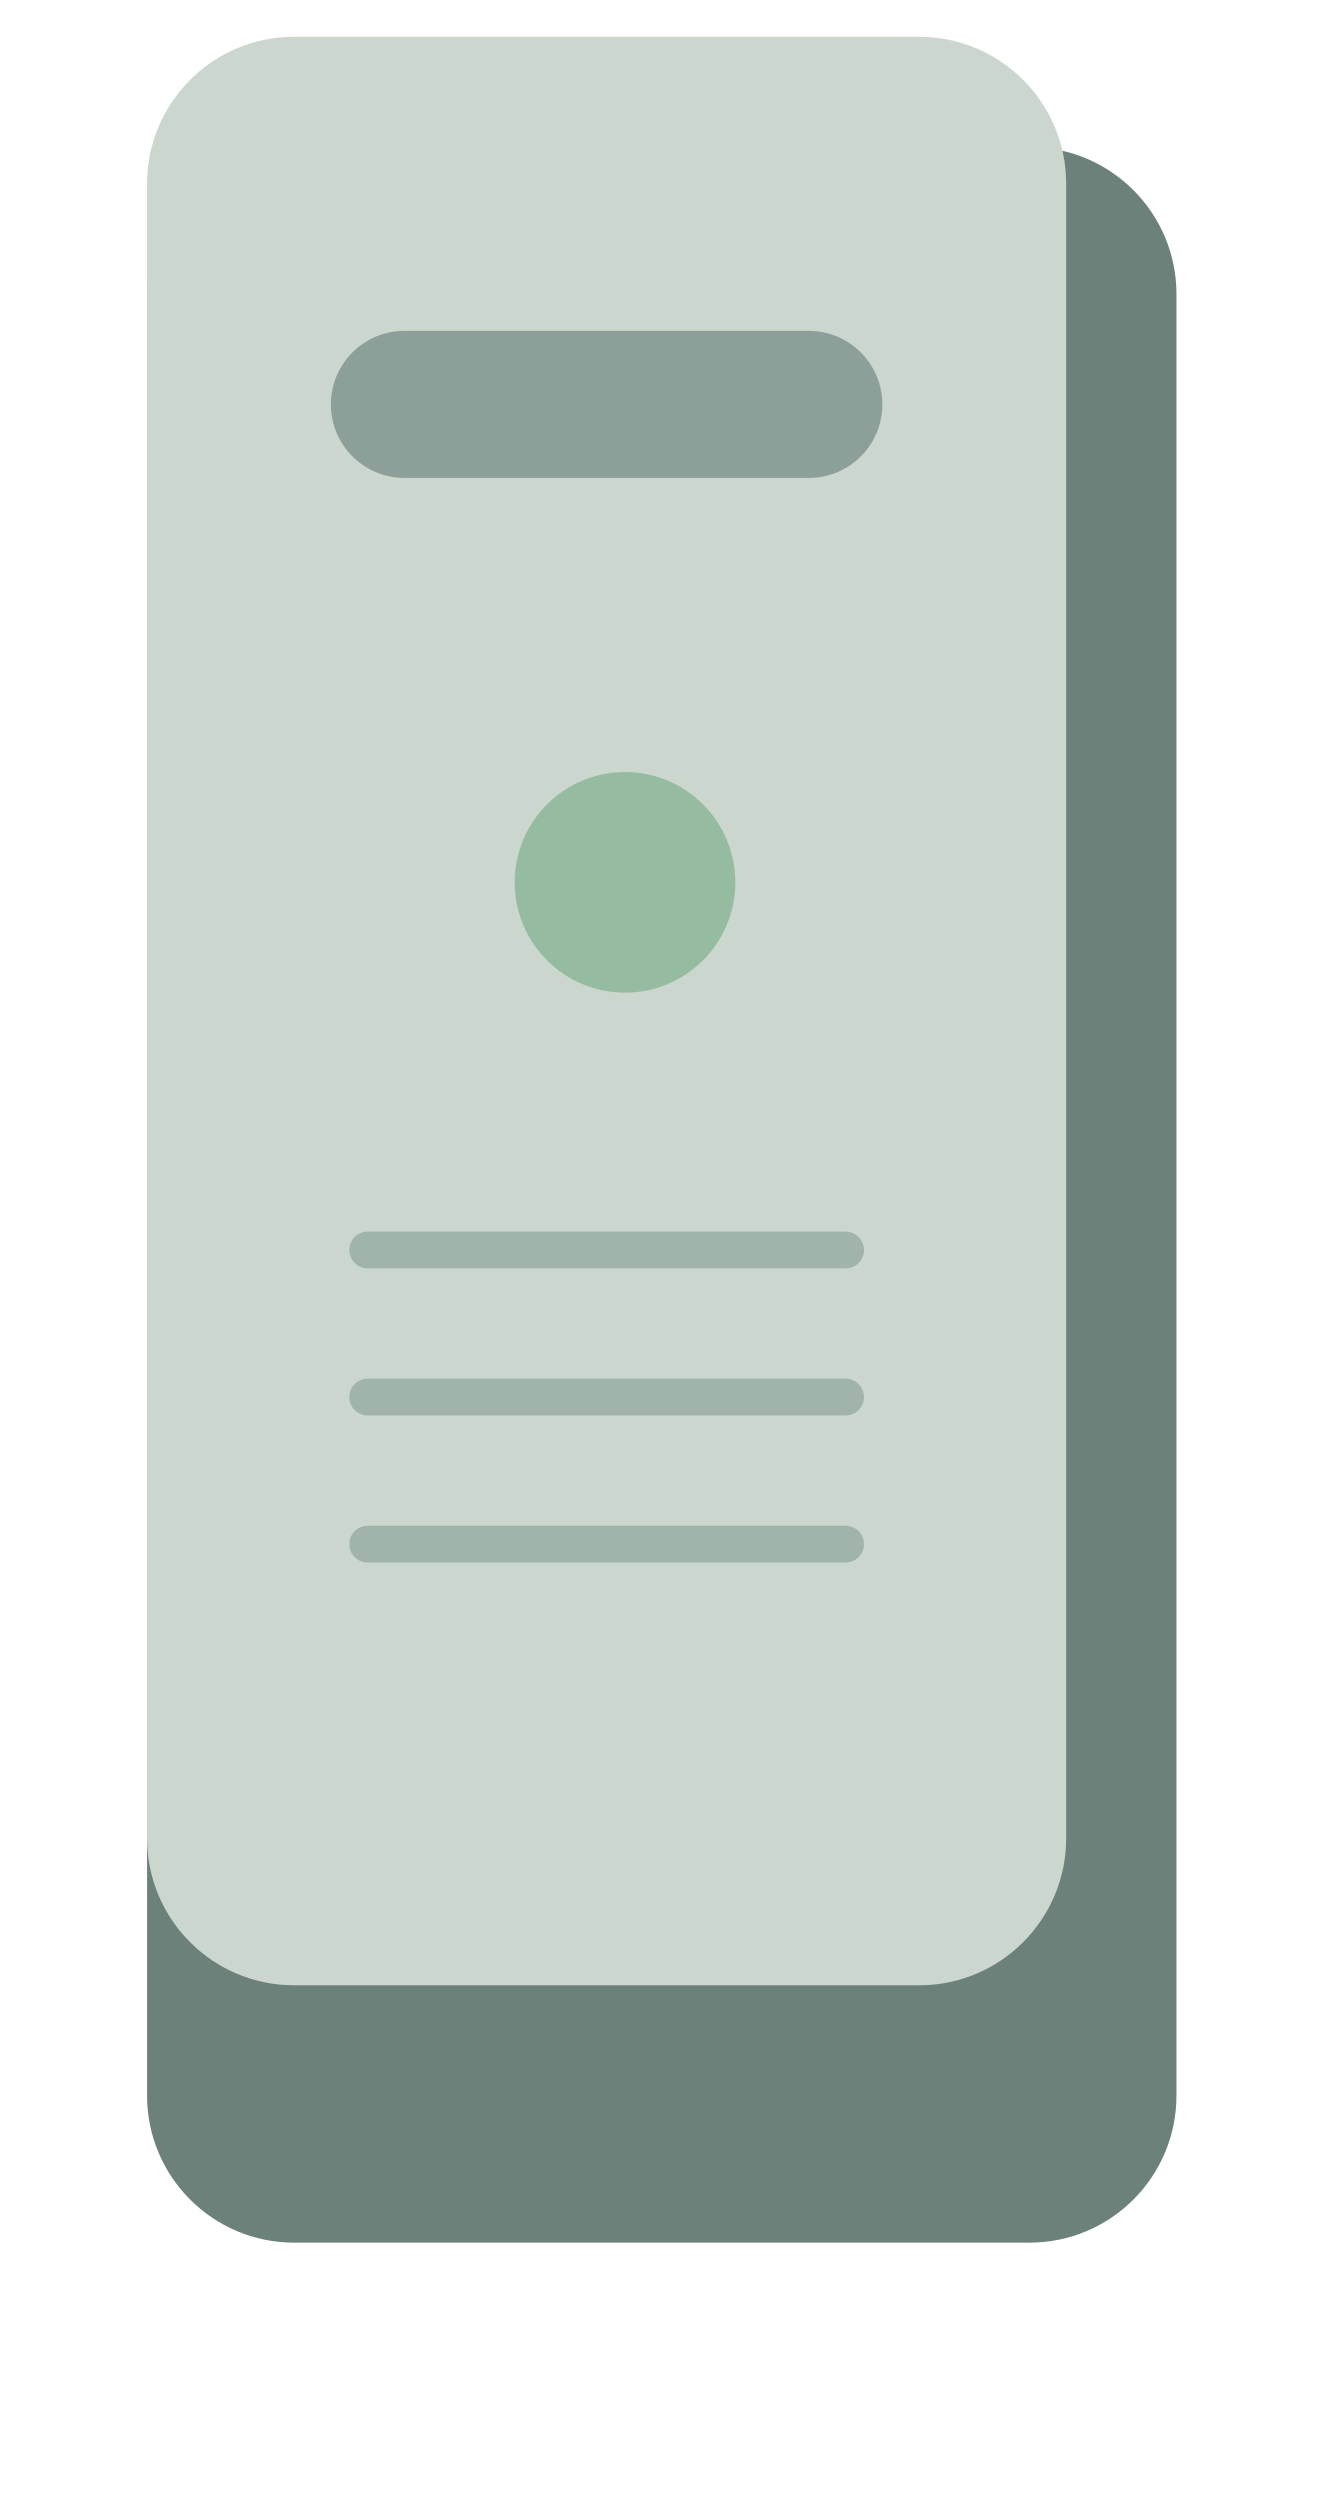
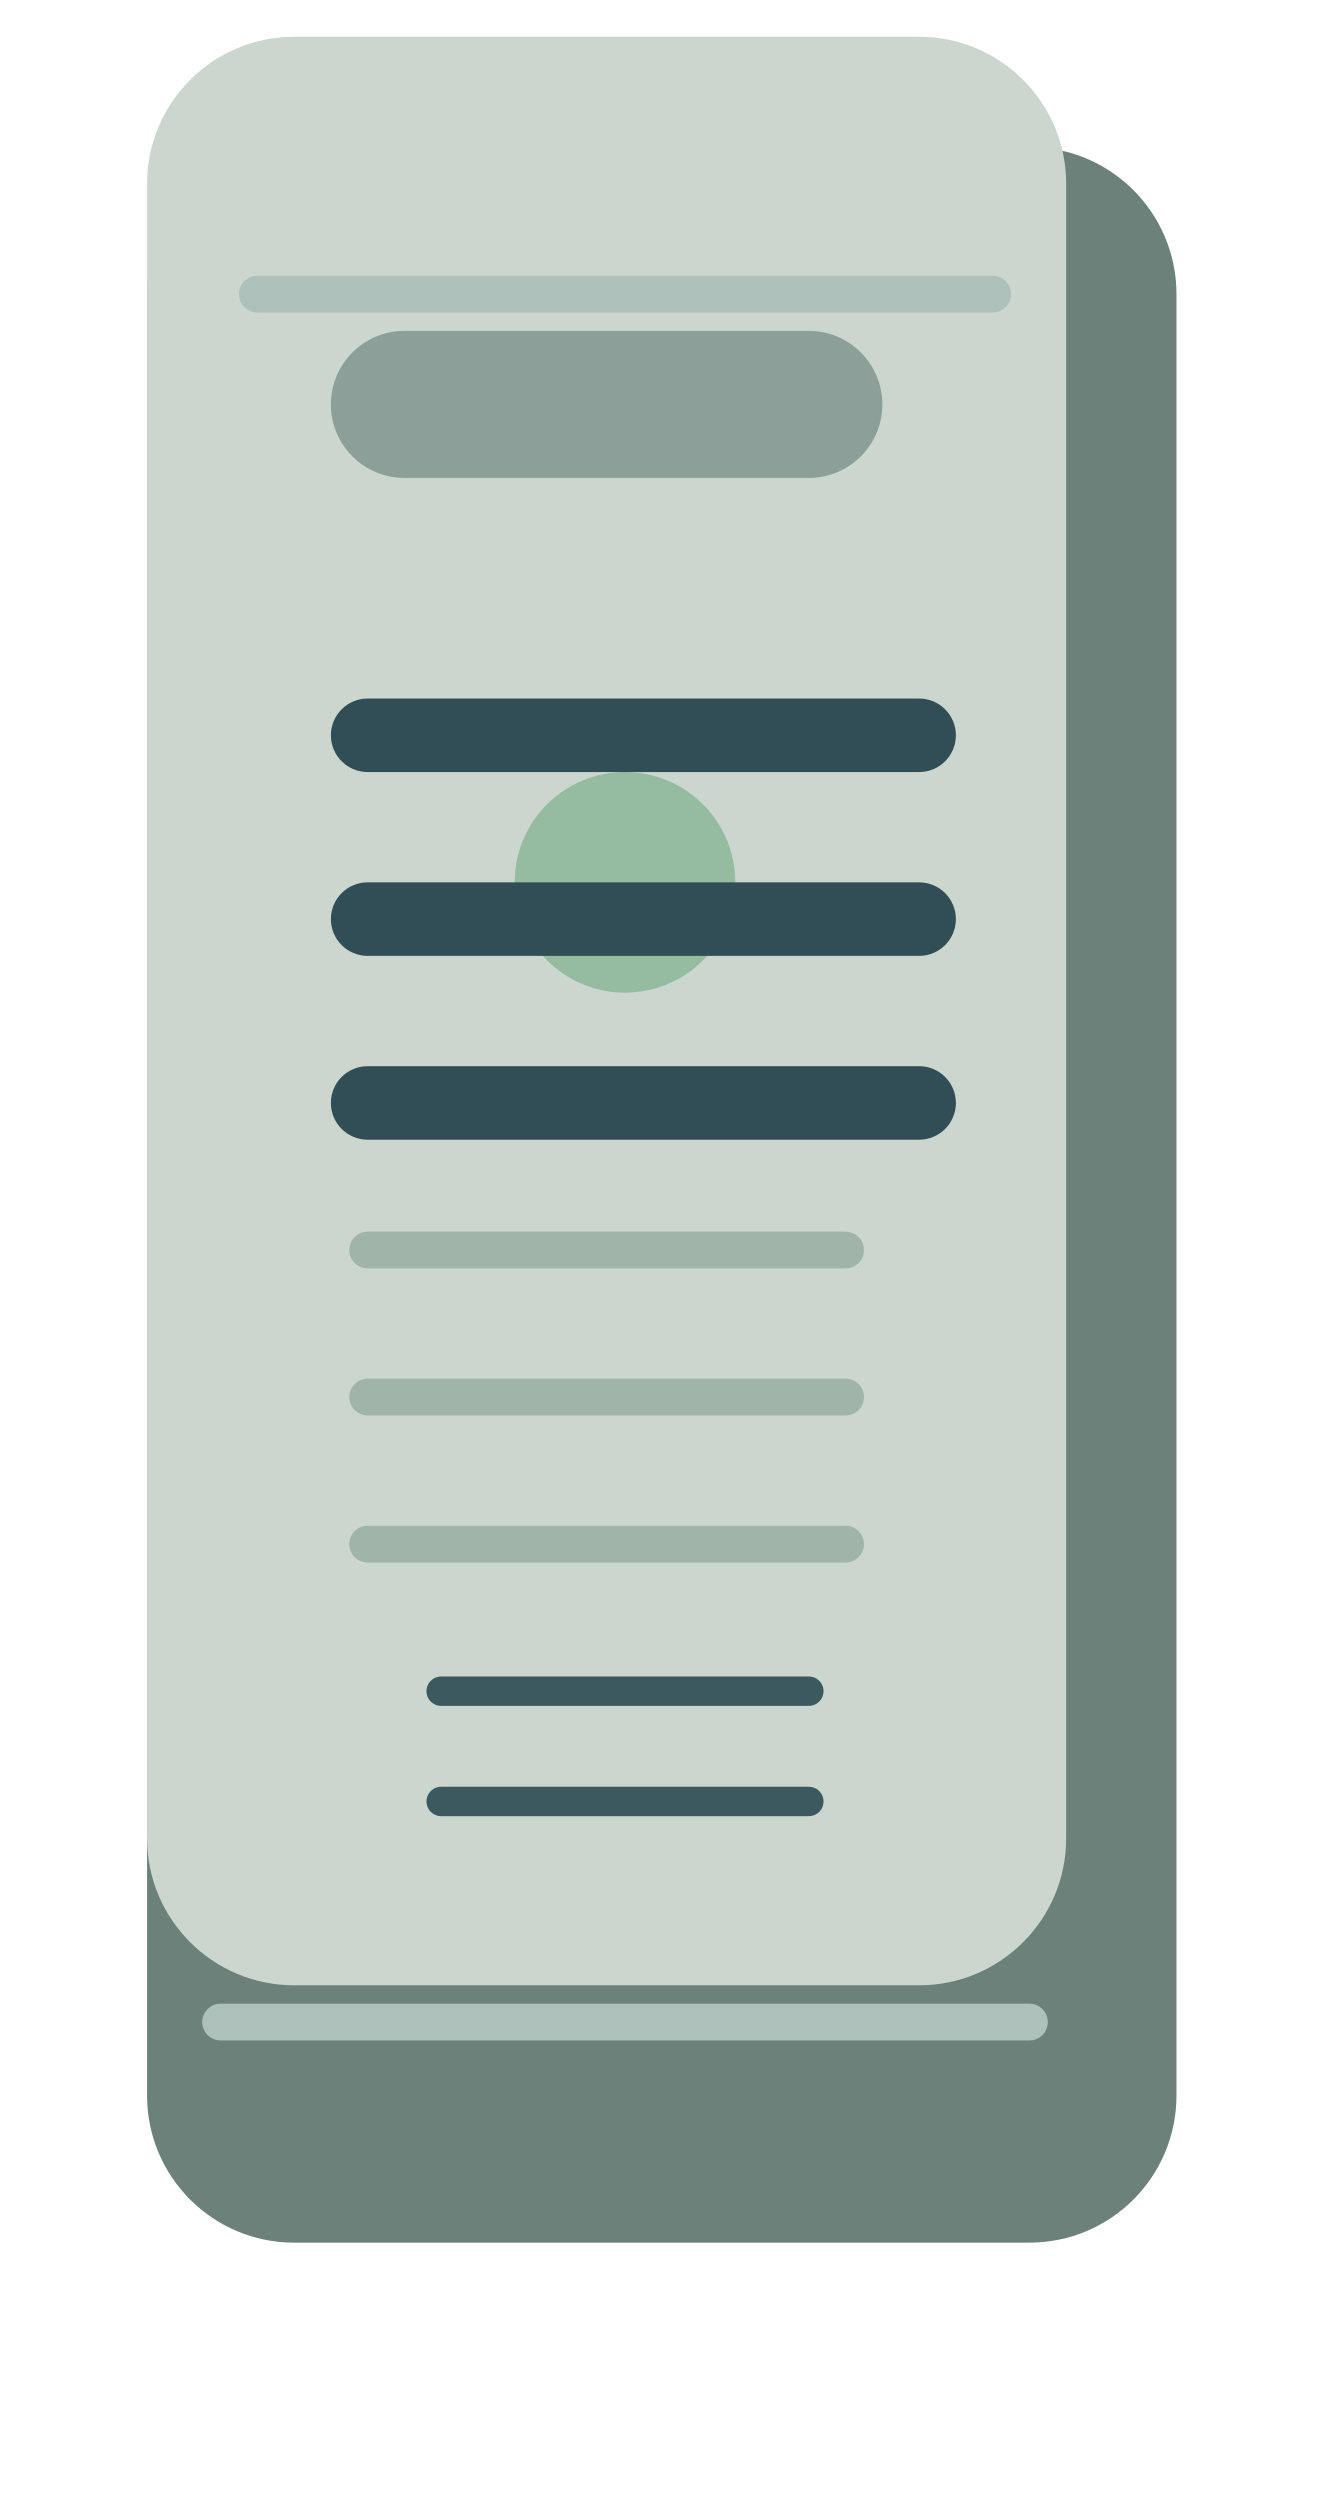
<svg xmlns="http://www.w3.org/2000/svg" width="36" height="68" viewBox="0 0 36 68">
  <rect x="4" y="4" width="28" height="57" rx="4" fill="#6D817B" />
  <rect x="4" y="1" width="25" height="53" rx="4" fill="#CBD7CE" />
  <rect x="9" y="9" width="15" height="4" rx="2" fill="#8CA099" />
  <circle cx="17" cy="24" r="3" fill="#95BBA1" />
  <path d="M10 34 L23 34" fill="none" stroke="#A1B4AA" stroke-width="1" stroke-linecap="round" />
  <path d="M10 38 L23 38" fill="none" stroke="#A1B4AA" stroke-width="1" stroke-linecap="round" />
  <path d="M10 42 L23 42" fill="none" stroke="#A1B4AA" stroke-width="1" stroke-linecap="round" />
+   <path d="M7 8 H27 M6 55 H28" fill="none" stroke="#adc0ba" stroke-width="1" stroke-linecap="round" stroke-linejoin="round" />
+   <rect x="9" y="19" width="17" height="2" rx="1" fill="#314d55" />
+   <rect x="9" y="24" width="17" height="2" rx="1" fill="#314d55" />
+   <rect x="9" y="29" width="17" height="2" rx="1" fill="#314d55" />
+   <path d="M12 46 L22 46 M12 49 L22 49" fill="none" stroke="#3c5960" stroke-width="0.8" stroke-linecap="round" stroke-linejoin="round" />
</svg>
